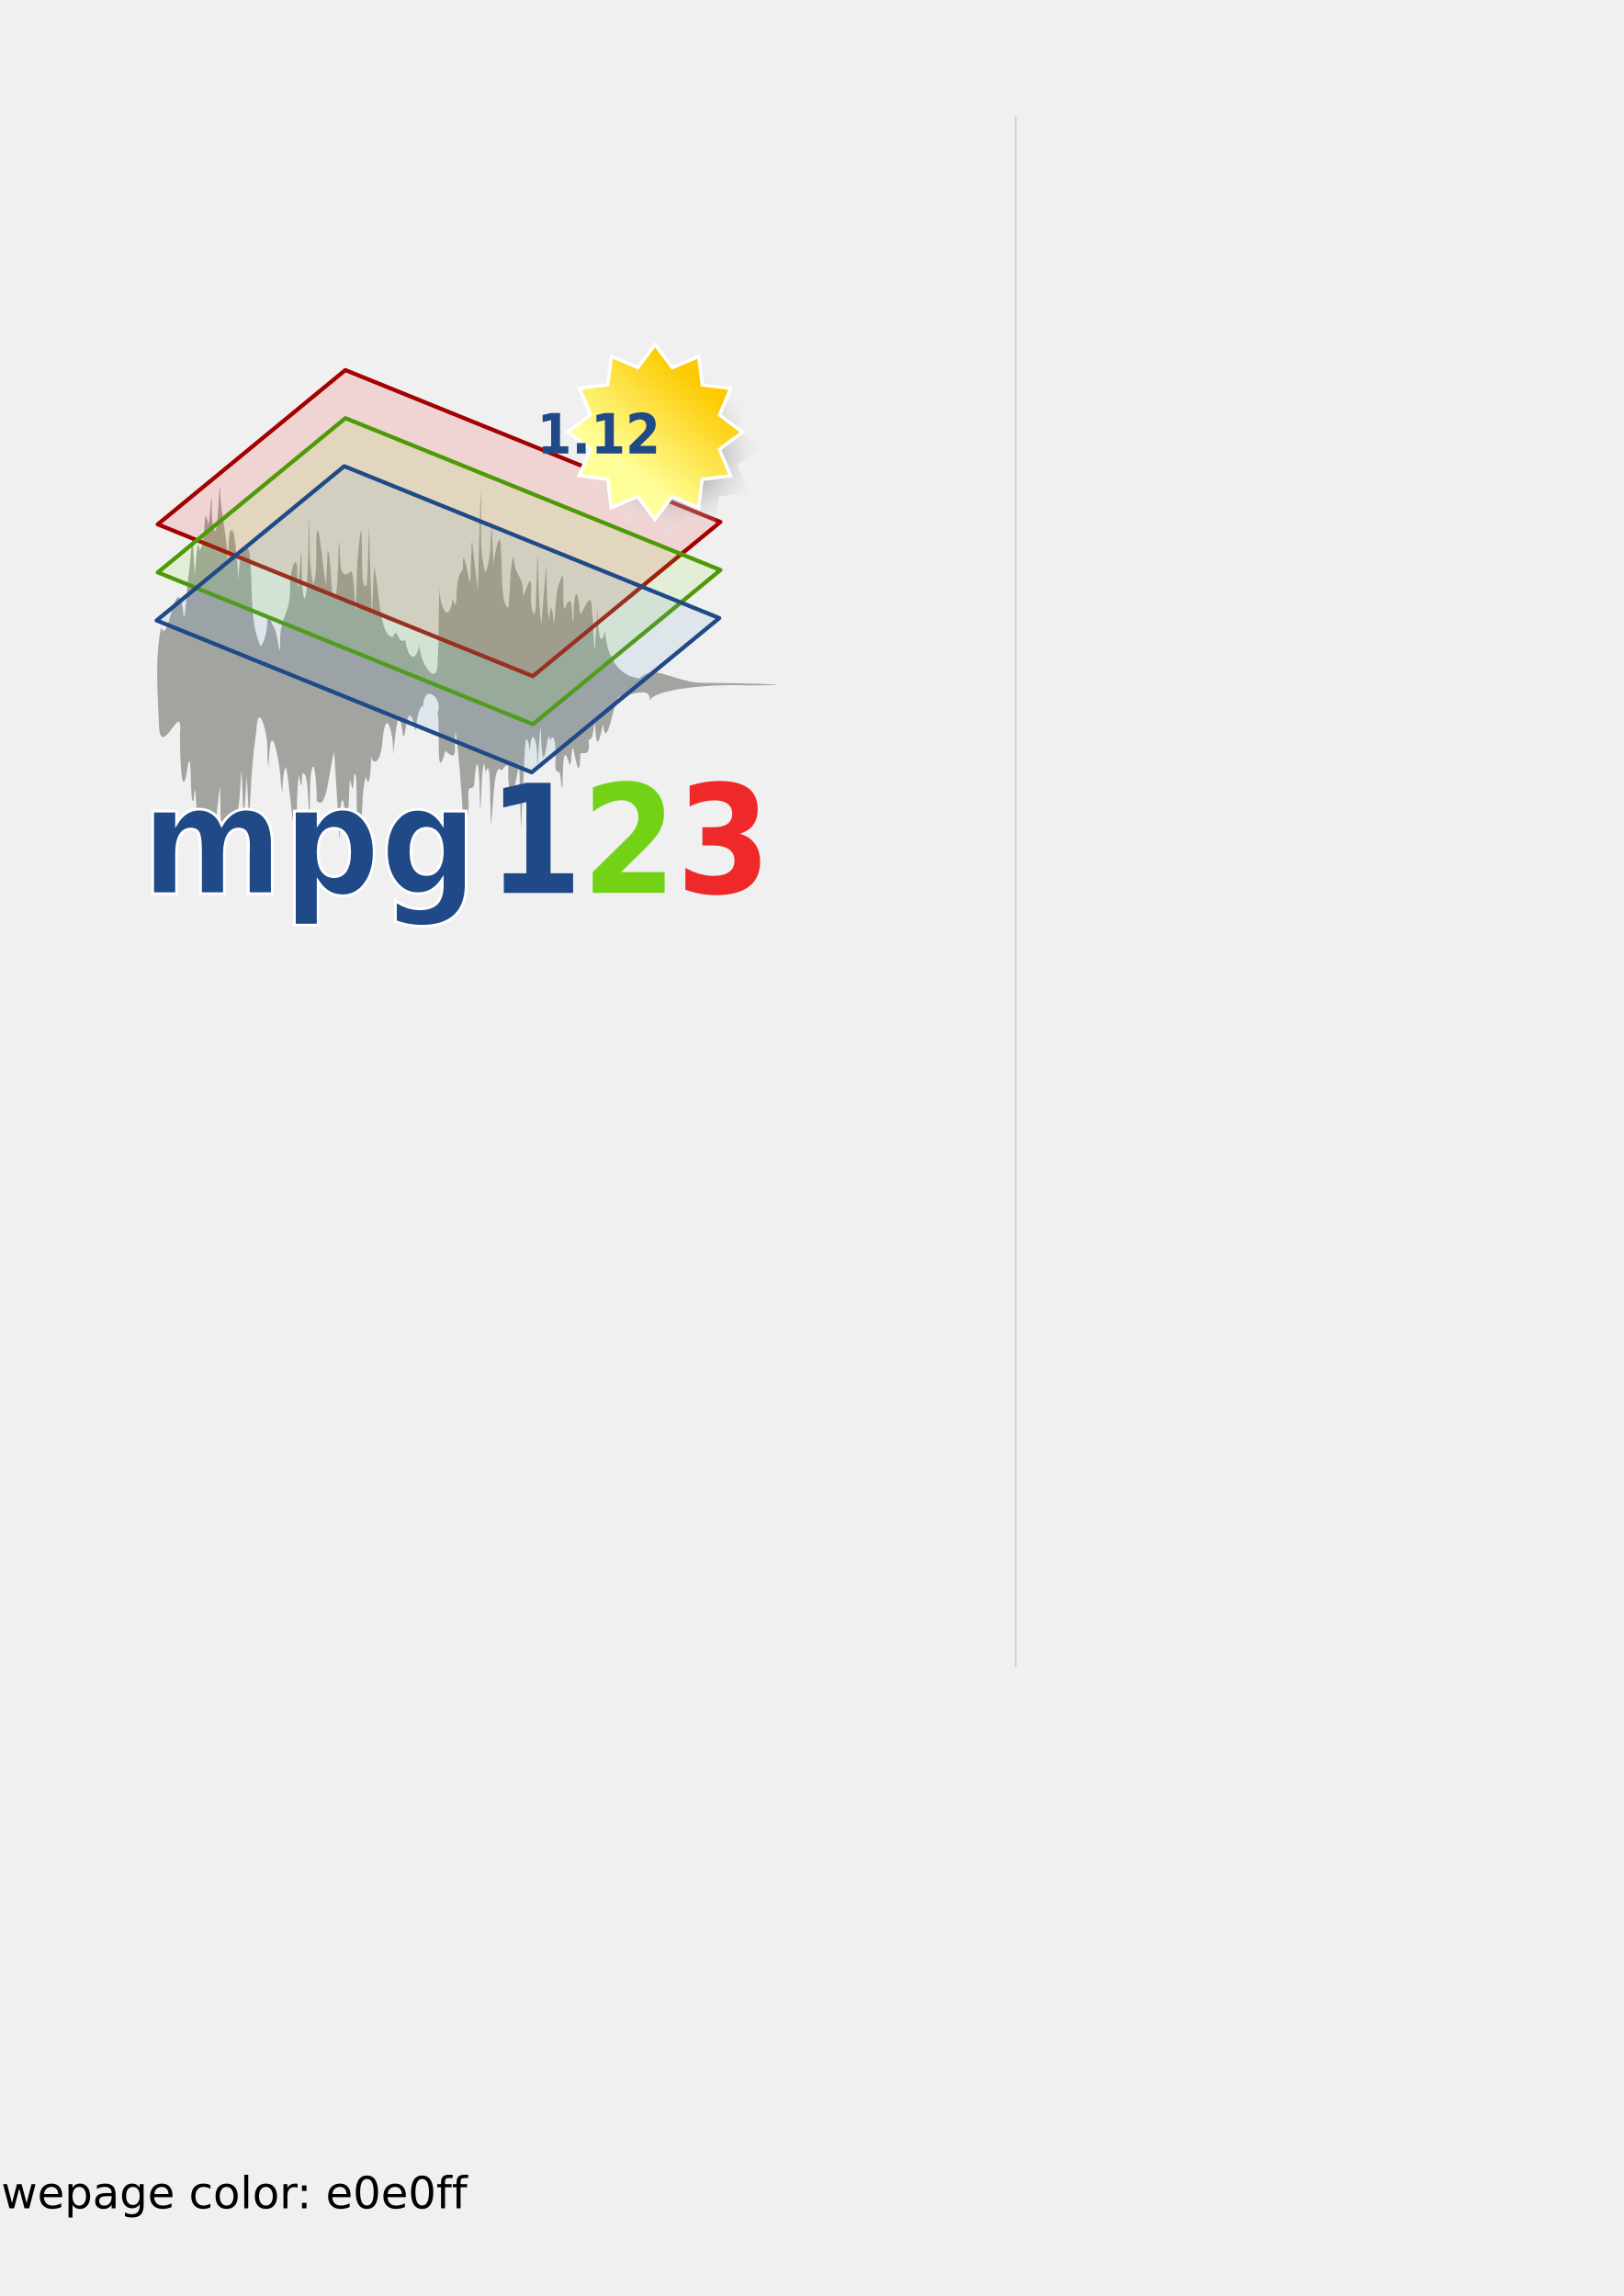
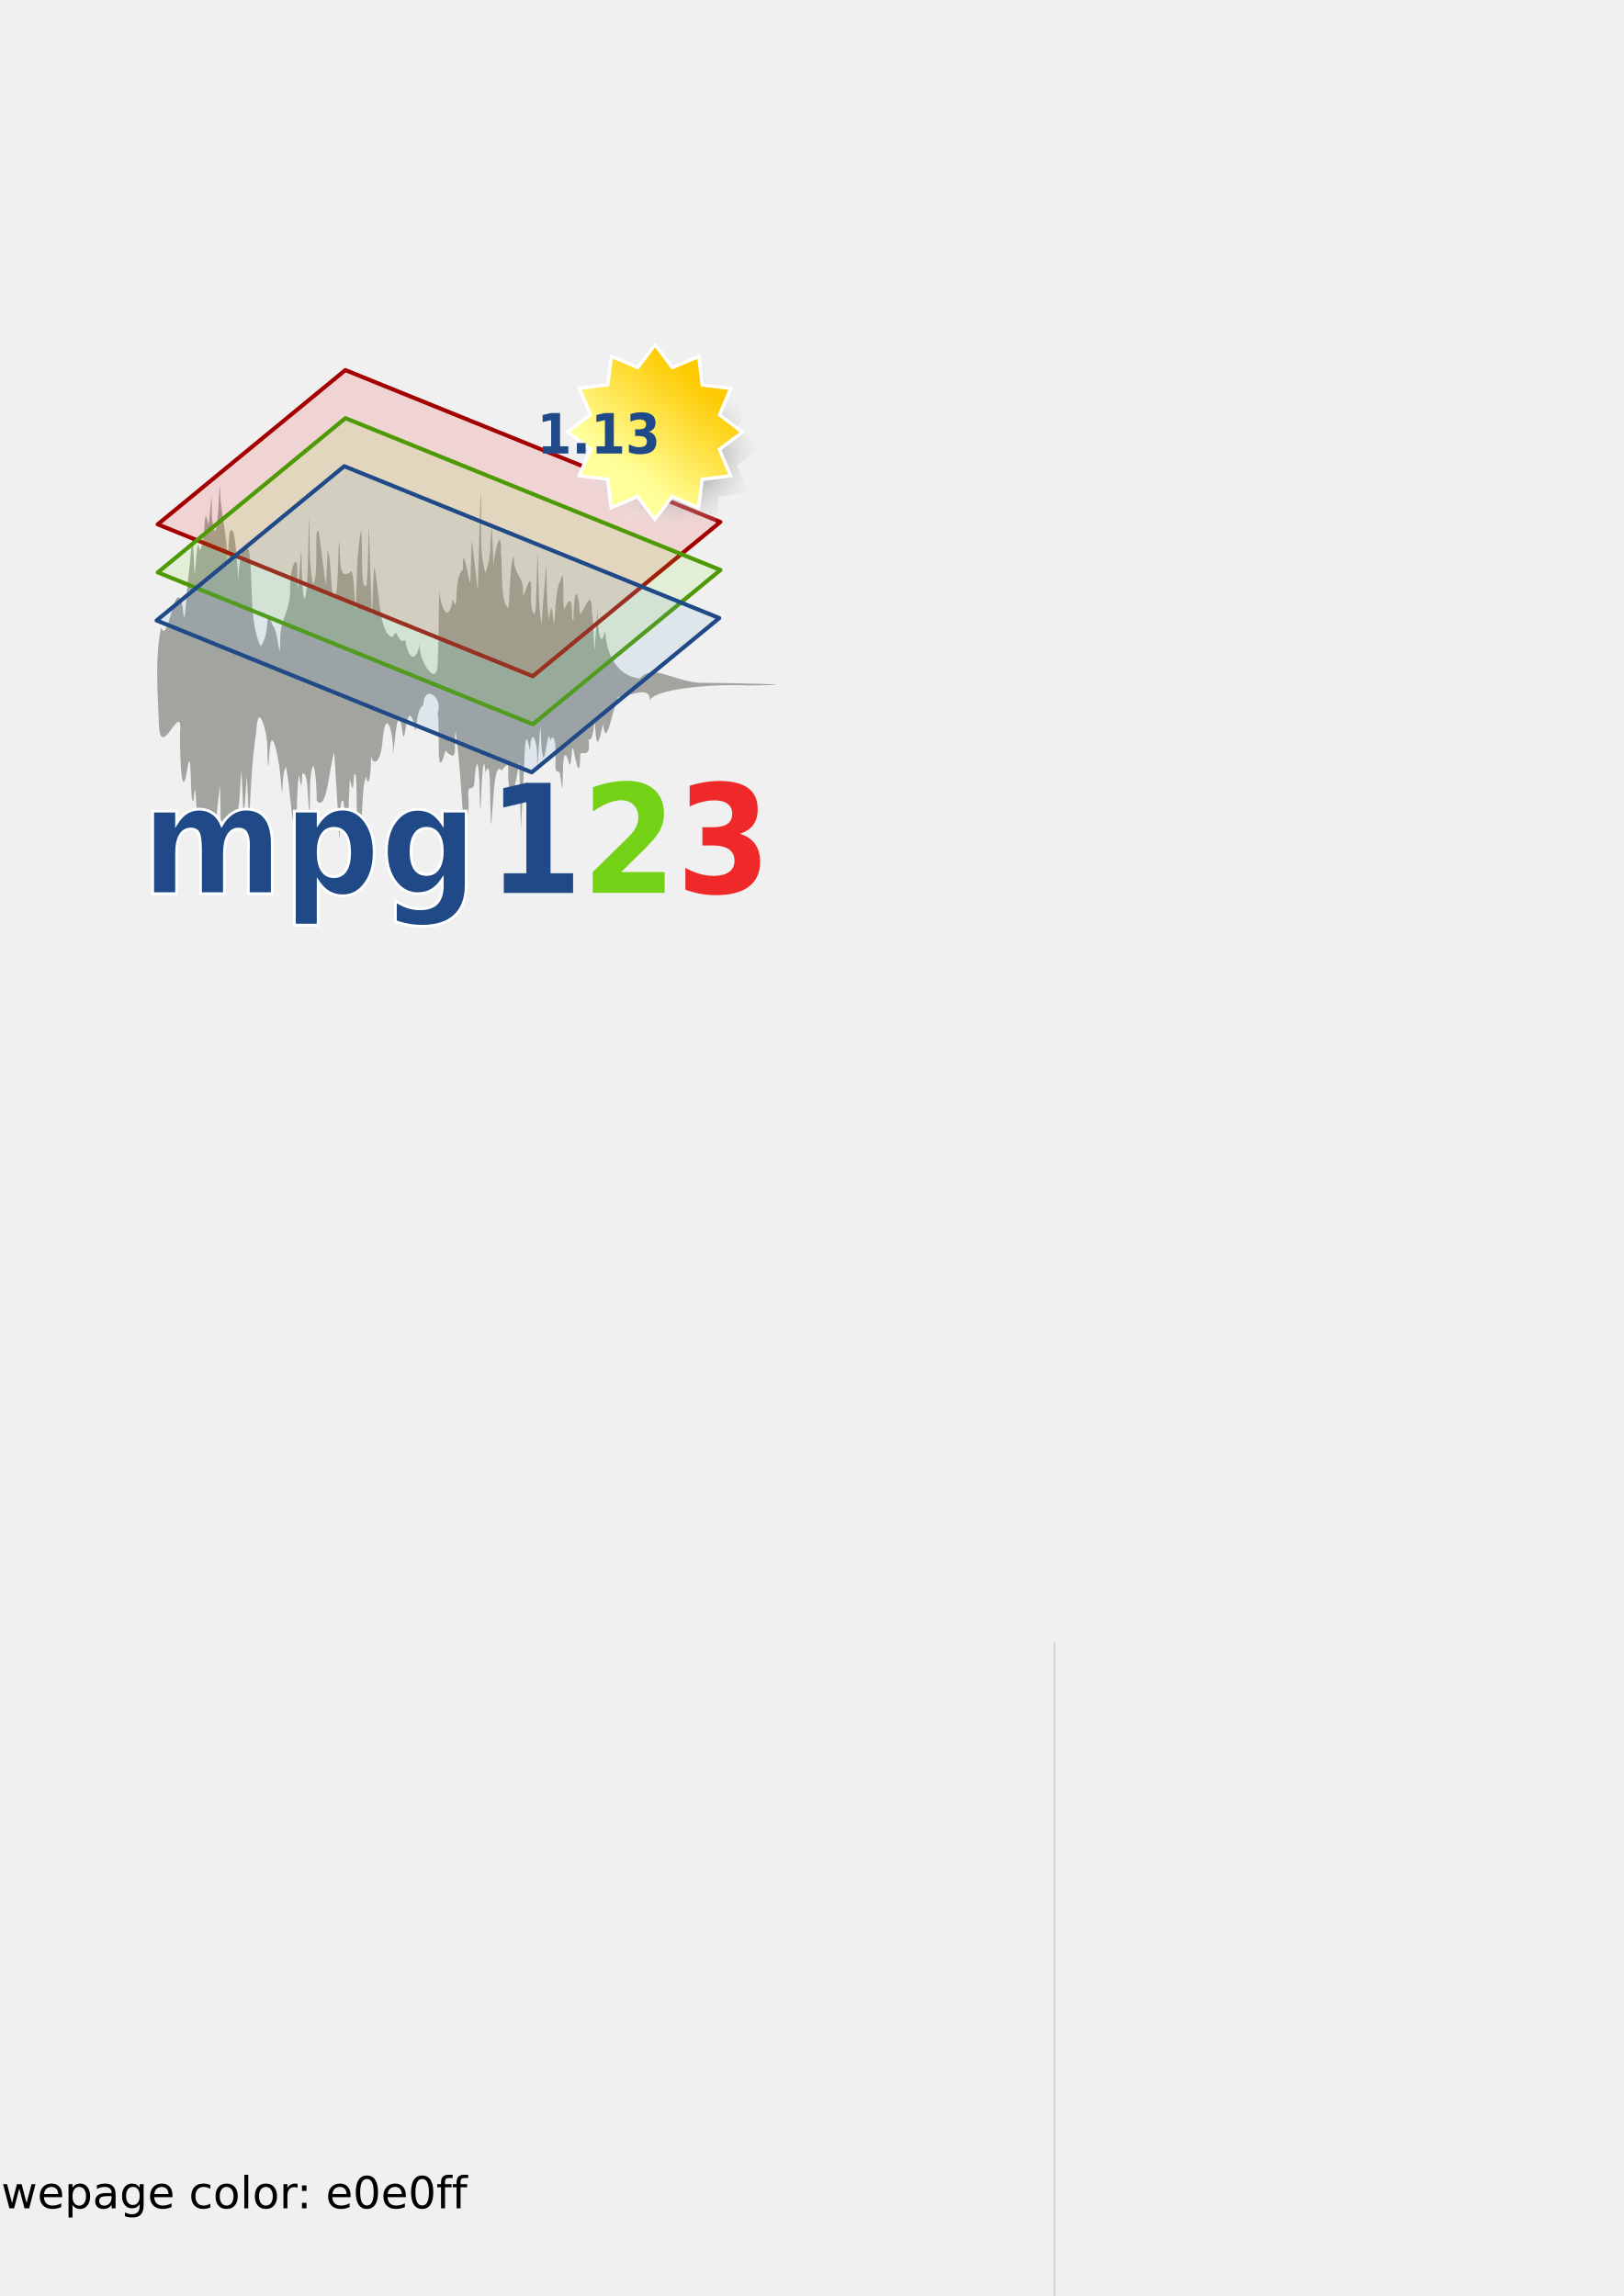
<svg xmlns="http://www.w3.org/2000/svg" xmlns:xlink="http://www.w3.org/1999/xlink" width="210mm" height="297mm" id="svg2">
  <defs id="defs4">
    <linearGradient id="linearGradient17923">
      <stop style="stop-color:#ef2929;stop-opacity:1;" offset="0" id="stop17925" />
      <stop style="stop-color:#ef2929;stop-opacity:0;" offset="1" id="stop17927" />
    </linearGradient>
    <linearGradient id="linearGradient17915">
      <stop style="stop-color:#73d216;stop-opacity:1;" offset="0" id="stop17917" />
      <stop style="stop-color:#73d216;stop-opacity:0;" offset="1" id="stop17919" />
    </linearGradient>
    <linearGradient id="linearGradient16986">
      <stop style="stop-color:#204a87;stop-opacity:1;" offset="0" id="stop16988" />
      <stop style="stop-color:#204a87;stop-opacity:0;" offset="1" id="stop16990" />
    </linearGradient>
    <linearGradient id="linearGradient16057">
      <stop style="stop-color:white;stop-opacity:1;" offset="0" id="stop16059" />
      <stop style="stop-color:white;stop-opacity:0;" offset="1" id="stop16061" />
    </linearGradient>
    <linearGradient id="linearGradient16047">
      <stop style="stop-color:#204a87;stop-opacity:1;" offset="0" id="stop16049" />
      <stop style="stop-color:#204a87;stop-opacity:0;" offset="1" id="stop16051" />
    </linearGradient>
    <linearGradient id="linearGradient7591">
      <stop style="stop-color:white;stop-opacity:1;" offset="0" id="stop7593" />
      <stop style="stop-color:white;stop-opacity:0;" offset="1" id="stop7595" />
    </linearGradient>
    <linearGradient y2="-82.527" x2="202.94" y1="-73.02" x1="202.94" gradientUnits="userSpaceOnUse" id="linearGradient8687" xlink:href="#linearGradient5749" />
    <linearGradient gradientUnits="userSpaceOnUse" y2="83.226" x2="52.856" y1="73.326" x1="52.752" id="linearGradient8660" xlink:href="#linearGradient8654" />
    <linearGradient gradientUnits="userSpaceOnUse" y2="82.888" x2="63.935" y1="73.258" x1="63.935" id="linearGradient8650" xlink:href="#linearGradient8644" />
    <linearGradient gradientUnits="userSpaceOnUse" y2="-82.527" x2="202.94" y1="-73.02" x1="202.94" id="linearGradient5755" xlink:href="#linearGradient5749" />
    <radialGradient r="528.077" fy="-136.395" fx="1043.8" cy="-136.395" cx="1043.8" gradientTransform="matrix(0.261637,4.684521e-3,-3.242234e-3,0.181082,-41.11917,266.0825)" gradientUnits="userSpaceOnUse" id="radialGradient5340" xlink:href="#brown_bg" />
    <linearGradient id="linearGradient10438">
      <stop id="stop10440" offset="0" style="stop-color:#c6b790;stop-opacity:1;" />
      <stop id="stop10442" offset="1" style="stop-color:#fbf5d3;stop-opacity:1;" />
    </linearGradient>
    <linearGradient id="brown_bg">
      <stop style="stop-color:#fbf5d3;stop-opacity:1;" offset="0" id="stop10408" />
      <stop id="stop12647" offset="0.363" style="stop-color:#fbf5d3;stop-opacity:1;" />
      <stop id="stop12645" offset="0.635" style="stop-color:#e0d6b1;stop-opacity:1;" />
      <stop style="stop-color:#c6b790;stop-opacity:1" offset="1" id="stop10406" />
    </linearGradient>
    <linearGradient xlink:href="#linearGradient10404" id="linearGradient11178" x1="0" y1="373.262" x2="1054.915" y2="373.262" gradientUnits="userSpaceOnUse" gradientTransform="matrix(0.141079,0,0,0.141079,82.61914,244.3932)" />
    <marker orient="auto" markerHeight="3" markerWidth="4" markerUnits="strokeWidth" refY="5" refX="10" viewBox="0 0 10 10" id="ArrowStart">
      <path id="path16225" d="M 10,0 L 0,5 L 10,10 L 10,0 z " />
    </marker>
    <marker orient="auto" markerHeight="3" markerWidth="4" markerUnits="strokeWidth" refY="5" refX="0" viewBox="0 0 10 10" id="ArrowEnd">
      <path id="path16222" d="M 0,0 L 10,5 L 0,10 L 0,0 z " />
    </marker>
    <marker orient="auto" markerHeight="3" markerWidth="4" markerUnits="strokeWidth" refY="5" refX="10" viewBox="0 0 10 10" id="marker16332">
      <path id="path16290" d="M 10,0 L 0,5 L 10,10 L 10,0 z " />
    </marker>
    <marker orient="auto" markerHeight="3" markerWidth="4" markerUnits="strokeWidth" refY="5" refX="0" viewBox="0 0 10 10" id="marker16329">
      <path id="path16287" d="M 0,0 L 10,5 L 0,10 L 0,0 z " />
    </marker>
    <marker orient="auto" markerHeight="3" markerWidth="4" markerUnits="strokeWidth" refY="5" refX="10" viewBox="0 0 10 10" id="marker16396">
      <path id="path16360" d="M 10,0 L 0,5 L 10,10 L 10,0 z " />
    </marker>
    <marker orient="auto" markerHeight="3" markerWidth="4" markerUnits="strokeWidth" refY="5" refX="0" viewBox="0 0 10 10" id="marker16393">
      <path id="path16357" d="M 0,0 L 10,5 L 0,10 L 0,0 z " />
    </marker>
    <linearGradient y2="35.893" x2="219.861" y1="22.928" x1="235.369" gradientUnits="userSpaceOnUse" id="linearGradient4011" xlink:href="#linearGradient2234" />
    <radialGradient r="15.392" fy="31.01" fx="226.621" cy="31.01" cx="226.621" gradientTransform="matrix(0.888444,0.774994,-0.657354,0.753582,45.66543,-167.989)" gradientUnits="userSpaceOnUse" id="radialGradient4009" xlink:href="#linearGradient7518" />
    <linearGradient gradientTransform="matrix(1.342802,0,0,1.342802,195.7942,179.6418)" y2="-207.718" x2="299.182" y1="-193.717" x1="299.182" gradientUnits="userSpaceOnUse" id="linearGradient3999" xlink:href="#linearGradient5754" />
    <linearGradient y2="35.893" x2="219.861" y1="22.928" x1="235.369" gradientUnits="userSpaceOnUse" id="linearGradient9334" xlink:href="#linearGradient2234" />
    <linearGradient y2="35.893" x2="219.861" y1="22.928" x1="235.369" gradientUnits="userSpaceOnUse" id="linearGradient9330" xlink:href="#linearGradient2234" />
    <radialGradient r="15.392" fy="31.01" fx="226.621" cy="31.01" cx="226.621" gradientTransform="matrix(0.888444,0.774994,-0.657354,0.753582,45.66543,-167.989)" gradientUnits="userSpaceOnUse" id="radialGradient9328" xlink:href="#linearGradient7518" />
    <linearGradient y2="35.893" x2="219.861" y1="22.928" x1="235.369" gradientUnits="userSpaceOnUse" id="linearGradient9321" xlink:href="#linearGradient2234" />
    <radialGradient r="15.392" fy="31.01" fx="226.621" cy="31.01" cx="226.621" gradientTransform="matrix(0.888444,0.774994,-0.657354,0.753582,45.66543,-167.989)" gradientUnits="userSpaceOnUse" id="radialGradient9319" xlink:href="#linearGradient7518" />
    <linearGradient y2="35.893" x2="219.861" y1="22.928" x1="235.369" gradientUnits="userSpaceOnUse" id="linearGradient9305" xlink:href="#linearGradient2234" />
    <radialGradient r="15.392" fy="31.01" fx="226.621" cy="31.01" cx="226.621" gradientTransform="matrix(0.888444,0.774994,-0.657354,0.753582,45.66543,-167.989)" gradientUnits="userSpaceOnUse" id="radialGradient9303" xlink:href="#linearGradient7518" />
    <radialGradient gradientTransform="matrix(0.888444,0.774994,-0.657354,0.753582,45.66543,-167.989)" gradientUnits="userSpaceOnUse" r="15.392" fy="31.01" fx="226.621" cy="31.01" cx="226.621" id="radialGradient8413" xlink:href="#linearGradient7518" />
    <linearGradient y2="35.893" x2="219.861" y1="22.928" x1="235.369" gradientUnits="userSpaceOnUse" id="linearGradient6643" xlink:href="#linearGradient2234" />
    <linearGradient id="linearGradient2234">
      <stop id="stop2236" offset="0" style="stop-color:#fdca01;stop-opacity:1;" />
      <stop id="stop2238" offset="1" style="stop-color:#ff9;stop-opacity:1;" />
    </linearGradient>
    <linearGradient id="linearGradient5754">
      <stop id="stop5756" offset="0" style="stop-color:#ff0084;stop-opacity:1;" />
      <stop id="stop5758" offset="1" style="stop-color:#ff0084;stop-opacity:0;" />
    </linearGradient>
    <linearGradient id="linearGradient7518">
      <stop id="stop7520" offset="0" style="stop-color:#363636;stop-opacity:1;" />
      <stop id="stop7522" offset="1" style="stop-color:#ffffff;stop-opacity:0" />
    </linearGradient>
    <linearGradient id="linearGradient5749">
      <stop id="stop5751" offset="0" style="stop-color:black;stop-opacity:1;" />
      <stop id="stop5753" offset="1" style="stop-color:black;stop-opacity:0;" />
    </linearGradient>
    <linearGradient id="linearGradient8618">
      <stop id="stop8620" offset="0" style="stop-color:white;stop-opacity:1;" />
      <stop id="stop8622" offset="1" style="stop-color:white;stop-opacity:0;" />
    </linearGradient>
    <linearGradient id="linearGradient8644">
      <stop id="stop8646" offset="0" style="stop-color:#f98600;stop-opacity:1;" />
      <stop id="stop8648" offset="1" style="stop-color:#f98600;stop-opacity:0;" />
    </linearGradient>
    <linearGradient id="linearGradient8654">
      <stop id="stop8656" offset="0" style="stop-color:#d30000;stop-opacity:1;" />
      <stop id="stop8658" offset="1" style="stop-color:#d30000;stop-opacity:0;" />
    </linearGradient>
    <linearGradient xlink:href="#linearGradient5749" id="linearGradient13141" gradientUnits="userSpaceOnUse" x1="202.94" y1="-73.02" x2="202.94" y2="-82.527" />
    <linearGradient xlink:href="#linearGradient5749" id="linearGradient13155" gradientUnits="userSpaceOnUse" x1="202.94" y1="-73.02" x2="202.94" y2="-82.527" gradientTransform="translate(983.2323,-535.3957)" />
    <linearGradient xlink:href="#linearGradient16047" id="linearGradient16053" x1="355.859" y1="-318.609" x2="355.859" y2="-337.455" gradientUnits="userSpaceOnUse" />
    <linearGradient xlink:href="#linearGradient16057" id="linearGradient16063" x1="325.139" y1="-319.822" x2="325.137" y2="-337.448" gradientUnits="userSpaceOnUse" />
    <radialGradient xlink:href="#linearGradient7518" id="radialGradient17959" gradientUnits="userSpaceOnUse" gradientTransform="matrix(0.888444,0.774994,-0.657354,0.753582,45.66543,-167.989)" cx="226.621" cy="31.01" fx="226.621" fy="31.01" r="15.392" />
    <linearGradient xlink:href="#linearGradient2234" id="linearGradient17961" gradientUnits="userSpaceOnUse" x1="235.369" y1="22.928" x2="219.861" y2="35.893" />
    <linearGradient xlink:href="#linearGradient16047" id="linearGradient17963" gradientUnits="userSpaceOnUse" x1="355.859" y1="-318.609" x2="355.859" y2="-337.455" />
    <linearGradient xlink:href="#linearGradient16057" id="linearGradient17965" gradientUnits="userSpaceOnUse" x1="325.139" y1="-319.822" x2="325.137" y2="-337.448" />
    <linearGradient xlink:href="#linearGradient17923" id="linearGradient18009" gradientUnits="userSpaceOnUse" x1="548.136" y1="-321.862" x2="548.136" y2="-337.024" gradientTransform="translate(-197.5699,-116.9291)" />
    <linearGradient xlink:href="#linearGradient16986" id="linearGradient18013" gradientUnits="userSpaceOnUse" x1="460.639" y1="-321.552" x2="460.639" y2="-337.71" gradientTransform="translate(-197.5699,-116.9291)" />
    <linearGradient xlink:href="#linearGradient17915" id="linearGradient18017" gradientUnits="userSpaceOnUse" x1="505.694" y1="-320.247" x2="505.694" y2="-337.239" gradientTransform="translate(-197.5699,-116.9291)" />
    <linearGradient xlink:href="#linearGradient16047" id="linearGradient18021" gradientUnits="userSpaceOnUse" x1="355.859" y1="-318.609" x2="355.859" y2="-337.455" gradientTransform="translate(-197.5699,-116.9291)" />
    <linearGradient xlink:href="#linearGradient16057" id="linearGradient18023" gradientUnits="userSpaceOnUse" x1="325.139" y1="-319.822" x2="325.137" y2="-337.448" gradientTransform="translate(-197.5699,-116.9291)" />
  </defs>
  <g id="layer1" style="opacity:1">
    <path style="fill:black;stroke:none" d="M 1478.102,587.643 L 1478.102,587.643 L 1478.102,587.643 L 1478.102,587.643" id="path16229" />
    <path style="fill:black;stroke:none" d="M 1478.103,821.499 L 1478.103,821.499 L 1478.103,821.499 L 1478.103,821.499" id="path16294" />
    <path style="fill:black;stroke:none" d="M 1478.103,1044.006 L 1478.103,1044.006 L 1478.103,1044.006 L 1478.103,1044.006" id="path16364" />
    <g id="g19231">
      <path style="color:black;fill:#888a85;fill-opacity:0.739;fill-rule:nonzero;stroke:none;stroke-width:1;stroke-linecap:butt;stroke-linejoin:miter;marker:none;marker-start:none;marker-mid:none;marker-end:none;stroke-miterlimit:4;stroke-dasharray:none;stroke-dashoffset:0;stroke-opacity:1;visibility:visible;display:inline;overflow:visible" d="M 107.952,404.028 C 107.824,397.385 107.695,390.742 107.566,384.098 C 106.302,392.688 106.038,401.34 103.534,409.864 C 101.678,402.372 102.946,394.215 100.112,405.793 C 97.23,415.746 100.891,397.157 96.397,397.343 C 95.488,392.132 95.768,378.864 94.633,391.192 C 92.454,396.317 94.234,357.06 91.142,378.693 C 88.351,392.05 87.907,364.137 87.973,359.236 C 89.601,339.911 78.793,372.41 77.714,355.124 C 77.187,339.017 75.541,322.766 78.733,306.742 C 82.322,316.62 85.84,278.134 89.392,297.459 C 90.286,311.589 91.371,285.582 92.237,280.684 C 92.819,278.141 93.929,258.836 94.329,264.488 C 94.613,270.128 94.898,275.768 95.183,281.407 C 95.615,278 96.329,259.703 97.624,269.247 C 101.072,264.226 99.112,243.48 101.89,256.55 C 102.732,253.155 103.486,235.416 103.55,247.57 C 103.074,254.257 105.465,267.563 106.316,253.222 C 106.824,250.179 107.258,233.431 107.549,238.816 C 107.76,252.047 111.911,264.647 111.151,278.029 C 112.01,273.368 111.081,253.32 114.266,260.682 C 115.693,268.923 116.019,277.199 116.712,285.461 C 116.023,280.072 118.432,260.387 121.767,269.467 C 124,284.549 121.501,302.972 127.354,316.006 C 132.846,309.332 128.867,293.29 133.277,305.729 C 136.049,308.026 136.731,326.009 136.975,313.894 C 136.667,300.76 142.298,300.854 141.808,285.615 C 141.857,277.499 145.827,267.859 145.338,281.838 C 145.571,292.208 146.009,285.671 146.449,279.041 C 146.83,274.702 147.362,263.623 147.416,273.919 C 147.424,280.083 148.285,303.323 150.008,286.706 C 150.718,275.26 150.752,263.807 151.078,252.357 C 151.704,263.5 150.587,274.733 153.144,285.799 C 156.103,278.771 153.282,257.827 155.698,259.627 C 157.073,267.218 158.352,281.272 159.399,285.921 C 159.662,280.138 159.925,274.354 160.188,268.571 C 162.424,274.578 161.255,296.243 164.238,291.109 C 165.368,282.257 165.259,273.382 165.634,264.517 C 166.93,270.69 164.569,285.475 171.821,279.196 C 173.525,283.094 173.314,299.356 173.882,297.866 C 174.443,284.848 174.212,271.769 176.509,258.815 C 177.529,266.021 175.919,290.56 179.262,285.984 C 180.044,276.131 179.995,266.268 180.318,256.41 C 180.796,271.724 181.275,287.037 181.753,302.351 C 182.137,293.919 182.314,285.485 182.911,277.056 C 185.448,286.745 185.114,311.137 192.087,311.471 C 194.457,305.332 194.017,315.567 198.149,312.889 C 199.127,320.834 202.915,325.592 205.202,314.845 C 204.088,322.293 214.459,339.176 213.99,322.021 C 214.654,310.175 214.296,298.322 214.84,286.475 C 214.394,294.511 219.027,307.574 221.311,292.754 C 224.522,302.882 221.336,282.481 226.232,278.571 C 226.155,267.732 227.416,274.393 228.828,281.024 C 230.411,290.681 229.88,277.921 230.244,274.651 C 230.492,270.418 230.446,258.598 231.27,269.181 C 232.027,275.734 232.784,282.286 233.542,288.839 C 234.002,272.625 234.462,256.41 234.922,240.196 C 235.774,253.408 233.84,267.656 237.232,280.056 C 240.319,272.527 239.471,264.741 240.369,257.086 C 240.662,263.617 240.954,270.147 241.247,276.678 C 241.524,270.444 245.11,255.582 244.861,270.048 C 245.676,277.676 244.637,296.33 248.543,297.014 C 249.183,291.182 249.514,272.037 251.201,272.374 C 251.342,281.918 255.779,281.247 255.612,288.809 C 255.182,298.094 260.126,273.513 259.618,289.909 C 258.899,297.412 261.917,306.474 261.983,293.632 C 262.345,285.73 262.478,277.825 262.727,269.922 C 263.382,281.743 262.976,293.602 264.639,305.391 C 265.427,295.595 266.195,285.799 266.968,276.003 C 267.46,285.05 267.035,294.135 268.339,303.153 C 269.447,293.194 269.911,297.276 270.66,304.558 C 271.438,305.934 271.119,288.504 273.873,284.036 C 276.443,274.354 274.55,295.442 275.92,297.798 C 281.156,285.113 278.78,307.197 280.367,302.573 C 280.182,295.948 281.566,282.381 283.248,296.608 C 282.779,308.896 289.51,281.796 289.317,299.595 C 290.439,301.959 290.241,325.575 290.906,314.787 C 291.314,308.84 291.722,302.893 292.13,296.946 C 292.015,301.716 292.726,320.899 295.92,308.051 C 295.834,316.701 300.002,330.427 312.72,331.657 C 319.266,324.699 327.167,332.061 341.121,333.805 C 355.275,333.79 402.753,334.874 365.544,335.109 C 347.712,334.243 318.215,336.961 317.552,342.887 C 318.515,335.408 309.802,339.451 302.104,340.86 C 298.869,348.605 296.365,367.022 294.728,353.901 C 292.948,363.113 291.586,366.724 290.959,355.879 C 290.206,347.766 290.786,362.935 287.663,361.55 C 289.131,371.276 284.343,366.987 283.634,368.632 C 283.535,378.253 282.612,377.577 280.753,368.611 C 278.938,358.344 279.832,380.216 277.842,372.005 C 273.485,358.007 276.23,400.725 273.888,379.185 C 273.377,374.825 271.001,380.737 271.561,371.249 C 271.846,360.755 270.363,358.755 268.979,362.055 C 267.631,351.963 266.071,383.521 264.595,363.493 C 264.403,356.468 264.173,351.563 263.68,361.498 C 263.314,364.24 262.793,377.85 262.55,371.967 C 263.118,364.17 259.834,352.87 259.029,367.208 C 256.612,352.535 256.54,369.357 256.117,376.017 C 255.584,385.916 255.131,395.817 254.643,405.717 C 254.36,394.683 254.077,383.648 253.794,372.613 C 252.946,378.905 249.374,398.387 248.648,382.408 C 247.702,377.613 250.24,369.881 245.224,376.808 C 241.602,371.489 241.247,391.396 240.525,397.765 C 239.996,408.233 239.895,400.637 239.757,394.562 C 239.345,389.882 240.084,368.903 237.341,377.841 C 236.372,365.612 235.367,383.177 235.216,388.647 C 234.913,397.119 234.673,397.756 234.507,388.914 C 234.436,381.28 233.606,363.825 231.982,380.72 C 231.998,389.658 228.133,380.575 229.008,390.854 C 229.618,397.115 226.899,408.895 226.172,396.409 C 225.329,383.517 224.473,370.622 222.751,357.75 C 221.301,361.786 224.94,374.724 217.78,366.994 C 212.665,385.729 215.392,354.435 213.889,348.482 C 216.872,341.389 207.341,333.615 206.872,344.907 C 202.632,346.866 203.741,364.065 202.448,353.984 C 198.124,338.831 198.176,371.294 196.469,355.811 C 193.829,341.807 192.699,369.468 192.021,368.344 C 192.866,361.8 189.055,343.946 187.179,360.29 C 186.099,375.862 181.673,373.336 181.358,369.482 C 181.435,376.47 180.528,387.183 178.857,379.58 C 176.247,388.127 178.103,398.426 175.307,405.874 C 173.496,398.648 175.247,375.831 173.09,378.693 C 172.472,388.381 172.456,386.211 171.001,380.955 C 170.451,389.059 170.39,412.146 167.85,391.865 C 165.512,387.023 166.48,414.66 165.87,409.556 C 165.067,395.665 164.327,381.773 163.394,367.884 C 160.89,374.381 159.925,397.74 154.798,391.436 C 154.992,385.49 153.507,364.754 151.758,380.487 C 151.383,384.258 151.643,399.061 151.216,397.18 C 150.309,392.184 150.87,376.4 147.766,378.306 C 147.369,385.856 147.44,386.011 146.081,378.779 C 144.822,389.09 145.243,399.441 144.811,409.771 C 141.98,398.193 142.026,386.482 139.829,374.912 C 136.969,379.298 138.88,395.592 137.277,382.6 C 137.161,375.157 132.651,349.506 131.581,369.542 C 131.054,380.044 130.882,372.048 130.67,366.188 C 131.039,358.578 125.982,341.025 125.285,357.75 C 122.979,372.585 122.486,387.469 121.753,402.339 C 121.387,394.683 121.022,387.026 120.657,379.369 C 120.145,386.575 119.633,393.782 119.122,400.988 C 118.765,392.881 118.408,384.774 118.051,376.667 C 117.122,383.211 117.581,399.182 114.572,397.61 C 110.797,401.258 109.52,414.418 108.542,422.365 C 108.044,423.991 108.259,412.436 108.045,408.806 C 108.014,407.213 107.983,405.621 107.952,404.028 z " id="path9460" />
      <path style="color:black;fill:#ef2929;fill-opacity:0.139;fill-rule:nonzero;stroke:#a40000;stroke-width:2;stroke-linecap:butt;stroke-linejoin:round;marker:none;marker-start:none;marker-mid:none;marker-end:none;stroke-miterlimit:4;stroke-dasharray:none;stroke-dashoffset:0;stroke-opacity:1;visibility:visible;display:inline;overflow:visible" d="M 77.105,256.353 L 168.804,180.939 L 352.138,255.182 L 260.438,330.595 L 77.105,256.353 z " id="path4840" />
      <path id="path4842" d="M 77.135,279.851 L 168.834,204.437 L 352.168,278.68 L 260.469,354.093 L 77.135,279.851 z " style="color:black;fill:#8ae234;fill-opacity:0.139;fill-rule:nonzero;stroke:#4e9a06;stroke-width:2;stroke-linecap:butt;stroke-linejoin:round;marker:none;marker-start:none;marker-mid:none;marker-end:none;stroke-miterlimit:4;stroke-dasharray:none;stroke-dashoffset:0;stroke-opacity:1;visibility:visible;display:inline;overflow:visible" />
      <path style="color:black;fill:#729fcf;fill-opacity:0.139;fill-rule:nonzero;stroke:#204a87;stroke-width:2;stroke-linecap:butt;stroke-linejoin:round;marker:none;marker-start:none;marker-mid:none;marker-end:none;stroke-miterlimit:4;stroke-dasharray:none;stroke-dashoffset:0;stroke-opacity:1;visibility:visible;display:inline;overflow:visible" d="M 76.566,303.349 L 168.266,227.935 L 351.599,302.177 L 259.9,377.591 L 76.566,303.349 z " id="path4844" />
      <g transform="matrix(1.333844,0,0,1.333844,-56.588,-65.634)" id="g7599">
        <text xml:space="preserve" style="font-size:55.35px;font-style:normal;font-variant:normal;font-weight:bold;font-stretch:normal;text-align:start;line-height:125%;writing-mode:lr-tb;text-anchor:start;fill:#204a87;fill-opacity:1;stroke:white;stroke-width:1px;stroke-linecap:butt;stroke-linejoin:miter;stroke-opacity:1;font-family:DejaVu Sans Condensed" x="94.238" y="376.77" id="text3907">
          <tspan id="tspan3909" x="94.238" y="376.77" style="stroke:white;stroke-opacity:1">mpg</tspan>
        </text>
        <text id="text4808" y="376.482" x="255.688" style="font-size:55.35px;font-style:normal;font-variant:normal;font-weight:bold;font-stretch:normal;text-align:start;line-height:125%;writing-mode:lr-tb;text-anchor:start;fill:#73d216;fill-opacity:1;stroke:none;stroke-width:1px;stroke-linecap:butt;stroke-linejoin:miter;stroke-opacity:1;font-family:DejaVu Sans Condensed" xml:space="preserve">
          <tspan y="376.482" x="255.688" id="tspan4810">2</tspan>
        </text>
        <text xml:space="preserve" style="font-size:55.35px;font-style:normal;font-variant:normal;font-weight:bold;font-stretch:normal;text-align:start;line-height:125%;writing-mode:lr-tb;text-anchor:start;fill:#204a87;fill-opacity:1;stroke:none;stroke-width:1px;stroke-linecap:butt;stroke-linejoin:miter;stroke-opacity:1;font-family:DejaVu Sans Condensed" x="221.219" y="376.492" id="text4812">
          <tspan id="tspan4814" x="221.219" y="376.492">1</tspan>
        </text>
        <text id="text4816" y="376.536" x="290.274" style="font-size:55.35px;font-style:normal;font-variant:normal;font-weight:bold;font-stretch:normal;text-align:start;line-height:125%;writing-mode:lr-tb;text-anchor:start;fill:#ef2929;fill-opacity:1;stroke:none;stroke-width:1px;stroke-linecap:butt;stroke-linejoin:miter;stroke-opacity:1;font-family:DejaVu Sans Condensed" xml:space="preserve">
          <tspan y="376.536" x="290.274" id="tspan4818">3</tspan>
        </text>
      </g>
      <g transform="matrix(0.679084,0,0,0.679084,-136.5631,105.7192)" id="g13191">
        <path style="color:black;fill:url(#radialGradient17959);fill-opacity:1;fill-rule:nonzero;stroke:none;stroke-width:0.6;stroke-linecap:butt;stroke-linejoin:miter;marker:none;marker-start:none;marker-mid:none;marker-end:none;stroke-miterlimit:4;stroke-dasharray:none;stroke-dashoffset:0;stroke-opacity:1;visibility:visible;display:inline;overflow:visible" id="path1357" d="M 238.465,41.279 L 233.332,40.931 L 231.744,45.825 L 227.472,42.958 L 223.65,46.402 L 221.384,41.782 L 216.352,42.854 L 216.7,37.721 L 211.806,36.132 L 214.674,31.861 L 211.23,28.038 L 215.849,25.773 L 214.777,20.741 L 219.911,21.088 L 221.499,16.194 L 225.771,19.062 L 229.593,15.618 L 231.858,20.237 L 236.891,19.166 L 236.543,24.299 L 241.437,25.887 L 238.569,30.159 L 242.013,33.981 L 237.394,36.247 L 238.465,41.279 z " transform="matrix(4.1399,-0.793595,0.793595,4.1399,-279.863,217.5255)" />
        <path transform="matrix(3.94176,-0.7556147,0.7556147,3.94176,-244.148,204.3852)" d="M 238.465,41.279 L 233.332,40.931 L 231.744,45.825 L 227.472,42.958 L 223.65,46.402 L 221.384,41.782 L 216.352,42.854 L 216.7,37.721 L 211.806,36.132 L 214.674,31.861 L 211.23,28.038 L 215.849,25.773 L 214.777,20.741 L 219.911,21.088 L 221.499,16.194 L 225.771,19.062 L 229.593,15.618 L 231.858,20.237 L 236.891,19.166 L 236.543,24.299 L 241.437,25.887 L 238.569,30.159 L 242.013,33.981 L 237.394,36.247 L 238.465,41.279 z" id="path6641" style="fill:url(#linearGradient17961);fill-opacity:1;fill-rule:nonzero;stroke:#ffffff;stroke-width:0.6;stroke-linecap:butt;stroke-linejoin:miter;marker:none;marker-start:none;marker-mid:none;marker-end:none;stroke-miterlimit:4;stroke-dasharray:none;stroke-dashoffset:0;stroke-opacity:1;visibility:visible;display:inline;overflow:visible" />
        <text xml:space="preserve" style="font-size:28.277px;font-style:normal;font-variant:normal;font-weight:bold;font-stretch:normal;text-align:center;line-height:125%;writing-mode:lr-tb;text-anchor:middle;fill:#204a87;fill-opacity:1;stroke:none;stroke-width:1.085;stroke-linecap:butt;stroke-linejoin:miter;stroke-miterlimit:4;stroke-dasharray:none;stroke-opacity:1;font-family:DejaVu Sans Condensed" x="671.848" y="170.827" id="text8415">
-           <tspan style="font-size:40px;font-style:normal;font-variant:normal;font-weight:bold;font-stretch:normal;text-align:center;line-height:125%;writing-mode:lr-tb;text-anchor:middle;fill:#204a87;stroke:none;stroke-width:1.085;font-family:DejaVu Sans Condensed" x="671.848" y="170.827" id="tspan2501">1.12</tspan>
+           <tspan style="font-size:40px;font-style:normal;font-variant:normal;font-weight:bold;font-stretch:normal;text-align:center;line-height:125%;writing-mode:lr-tb;text-anchor:middle;fill:#204a87;stroke:none;stroke-width:1.085;font-family:DejaVu Sans Condensed" x="671.848" y="170.827" id="tspan2501">1.13</tspan>
        </text>
      </g>
    </g>
-     <path style="fill:#d3d7cf;fill-rule:evenodd;stroke:#d3d7cf;stroke-width:1px;stroke-linecap:butt;stroke-linejoin:miter;stroke-opacity:1" d="M 496.428,57.008 L 496.428,815.032" id="path17977" />
+     <path style="fill:#d3d7cf;fill-rule:evenodd;stroke:#d3d7cf;stroke-width:1px;stroke-linecap:butt;stroke-linejoin:miter;stroke-opacity:1" d="M 515.428,803.008 L 515.428,1561.032" id="path17977" />
    <text xml:space="preserve" style="font-size:21.586px;font-style:normal;font-weight:normal;fill:black;fill-opacity:1;stroke:none;stroke-width:1px;stroke-linecap:butt;stroke-linejoin:miter;stroke-opacity:1;font-family:Bitstream Vera Sans" x="0.597" y="1079.645" id="text19209">
      <tspan id="tspan19211" x="0.597" y="1079.645">wepage color: e0e0ff</tspan>
    </text>
  </g>
</svg>
